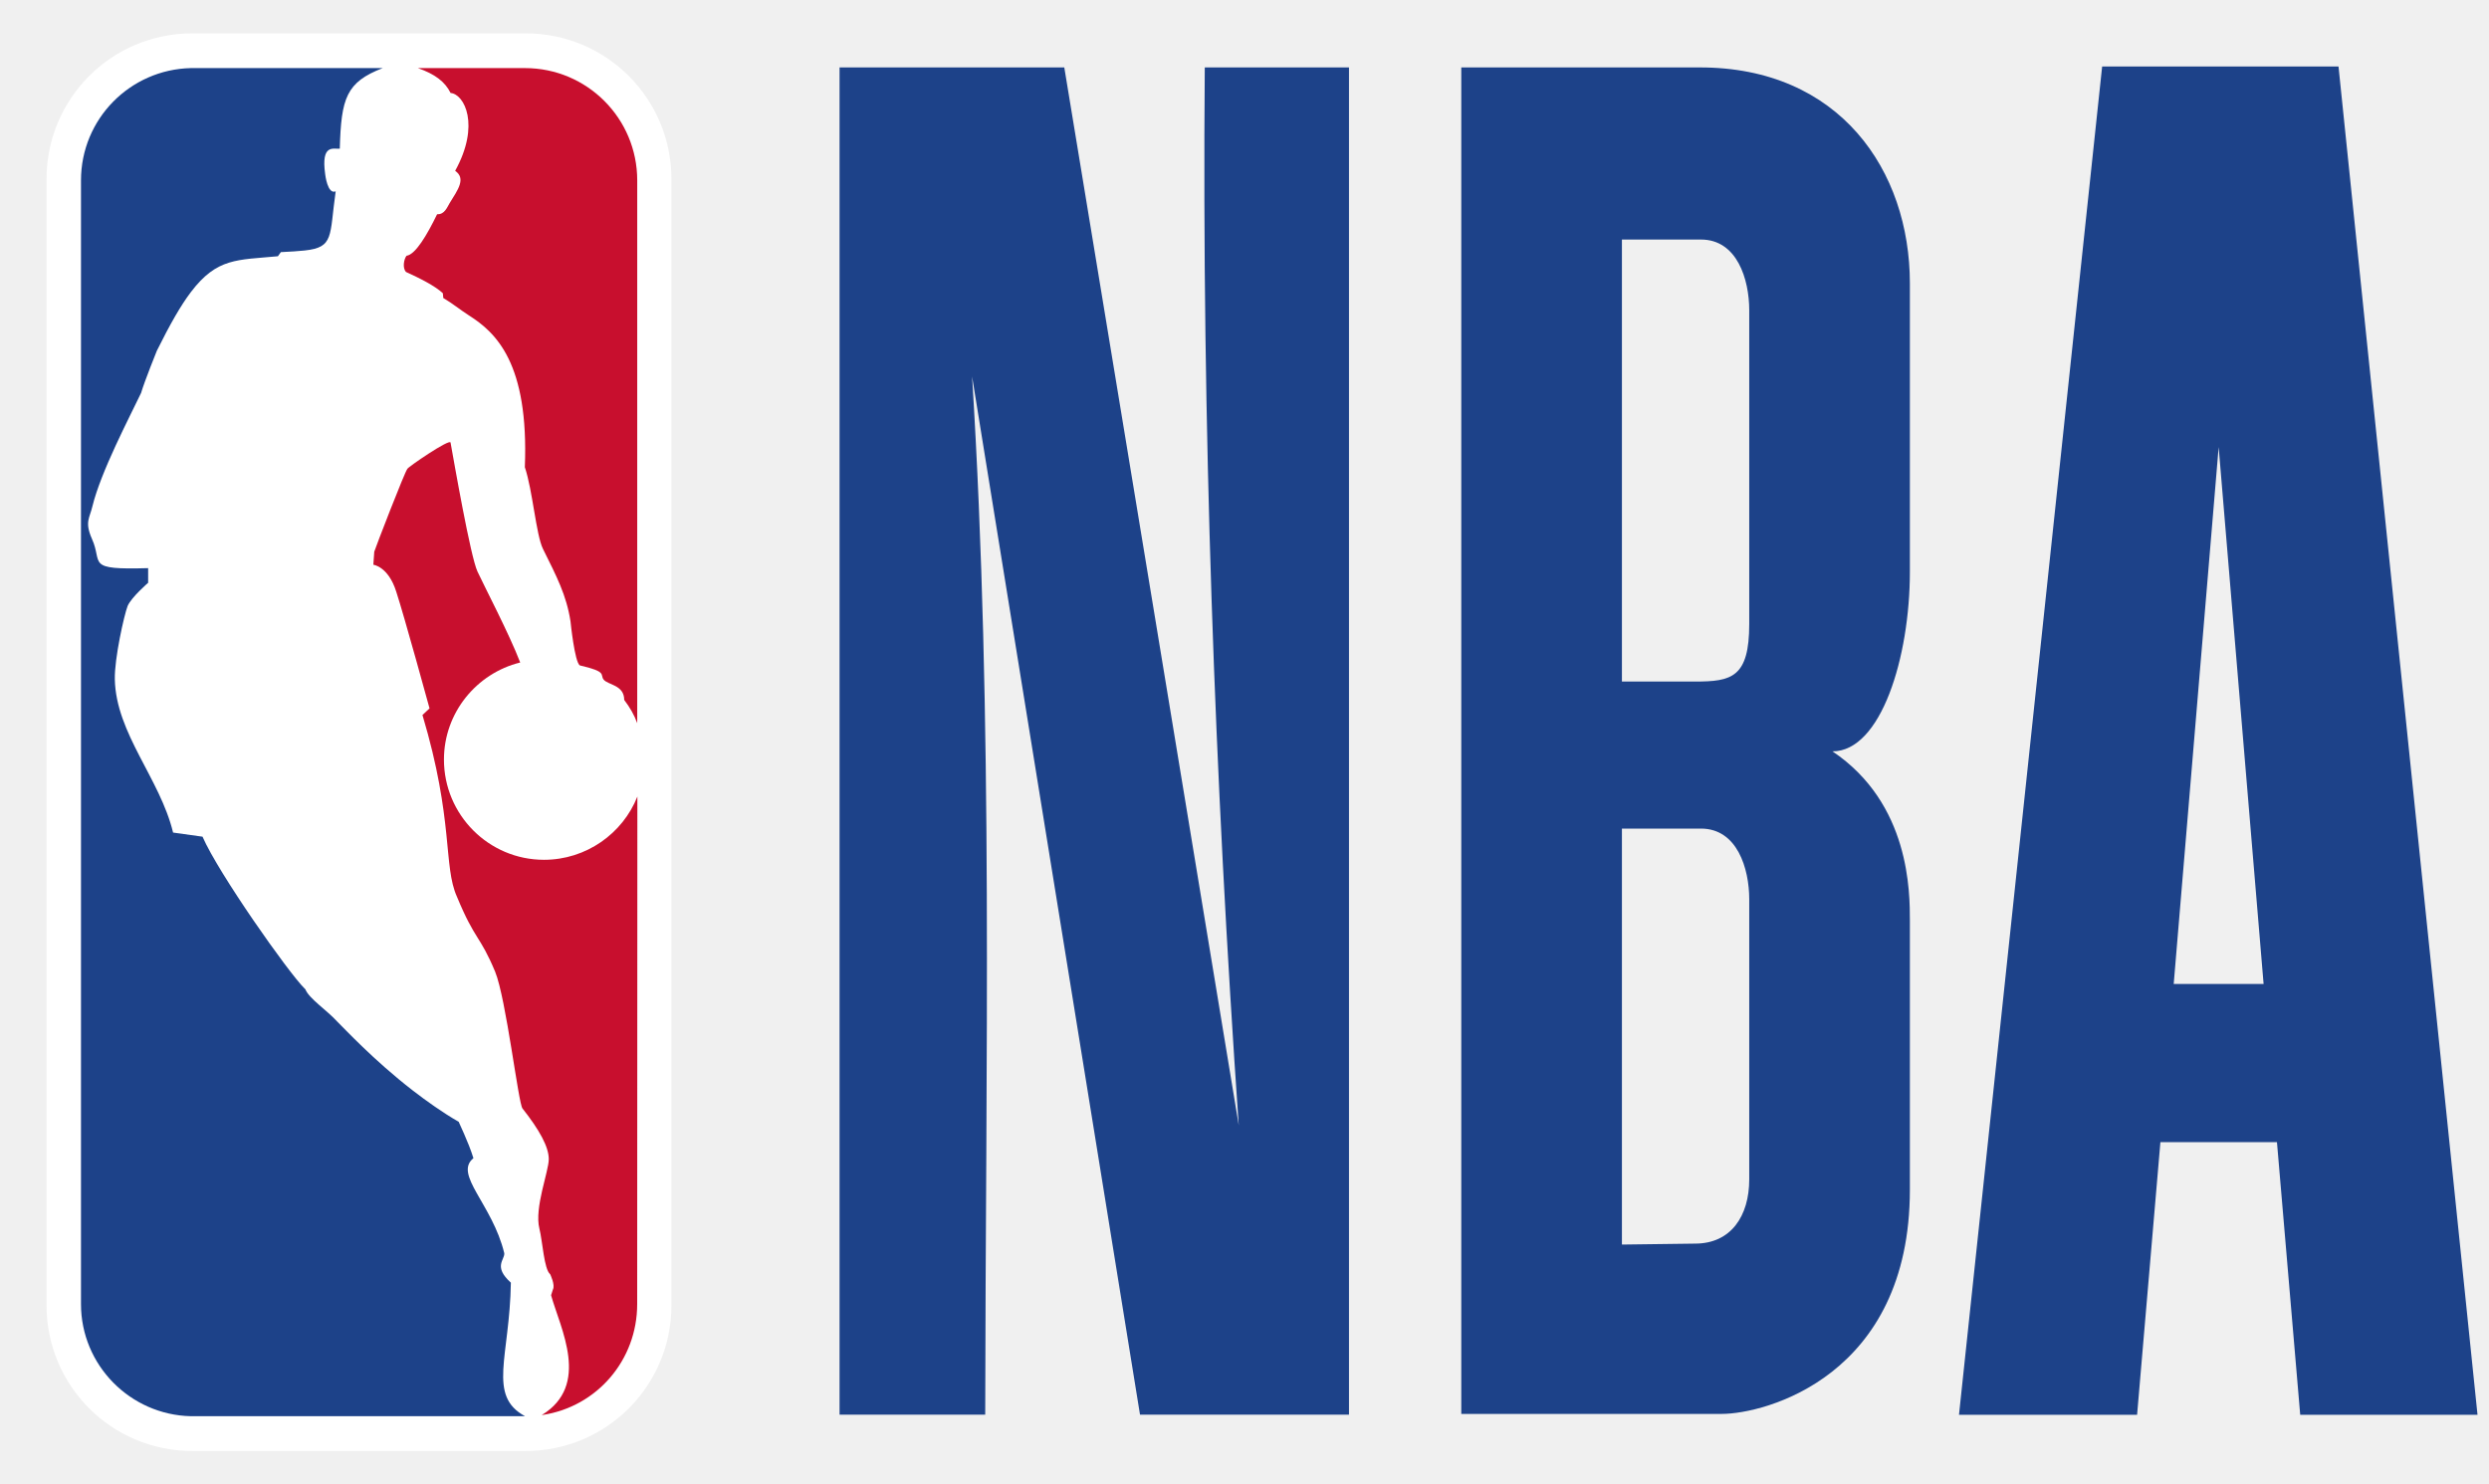
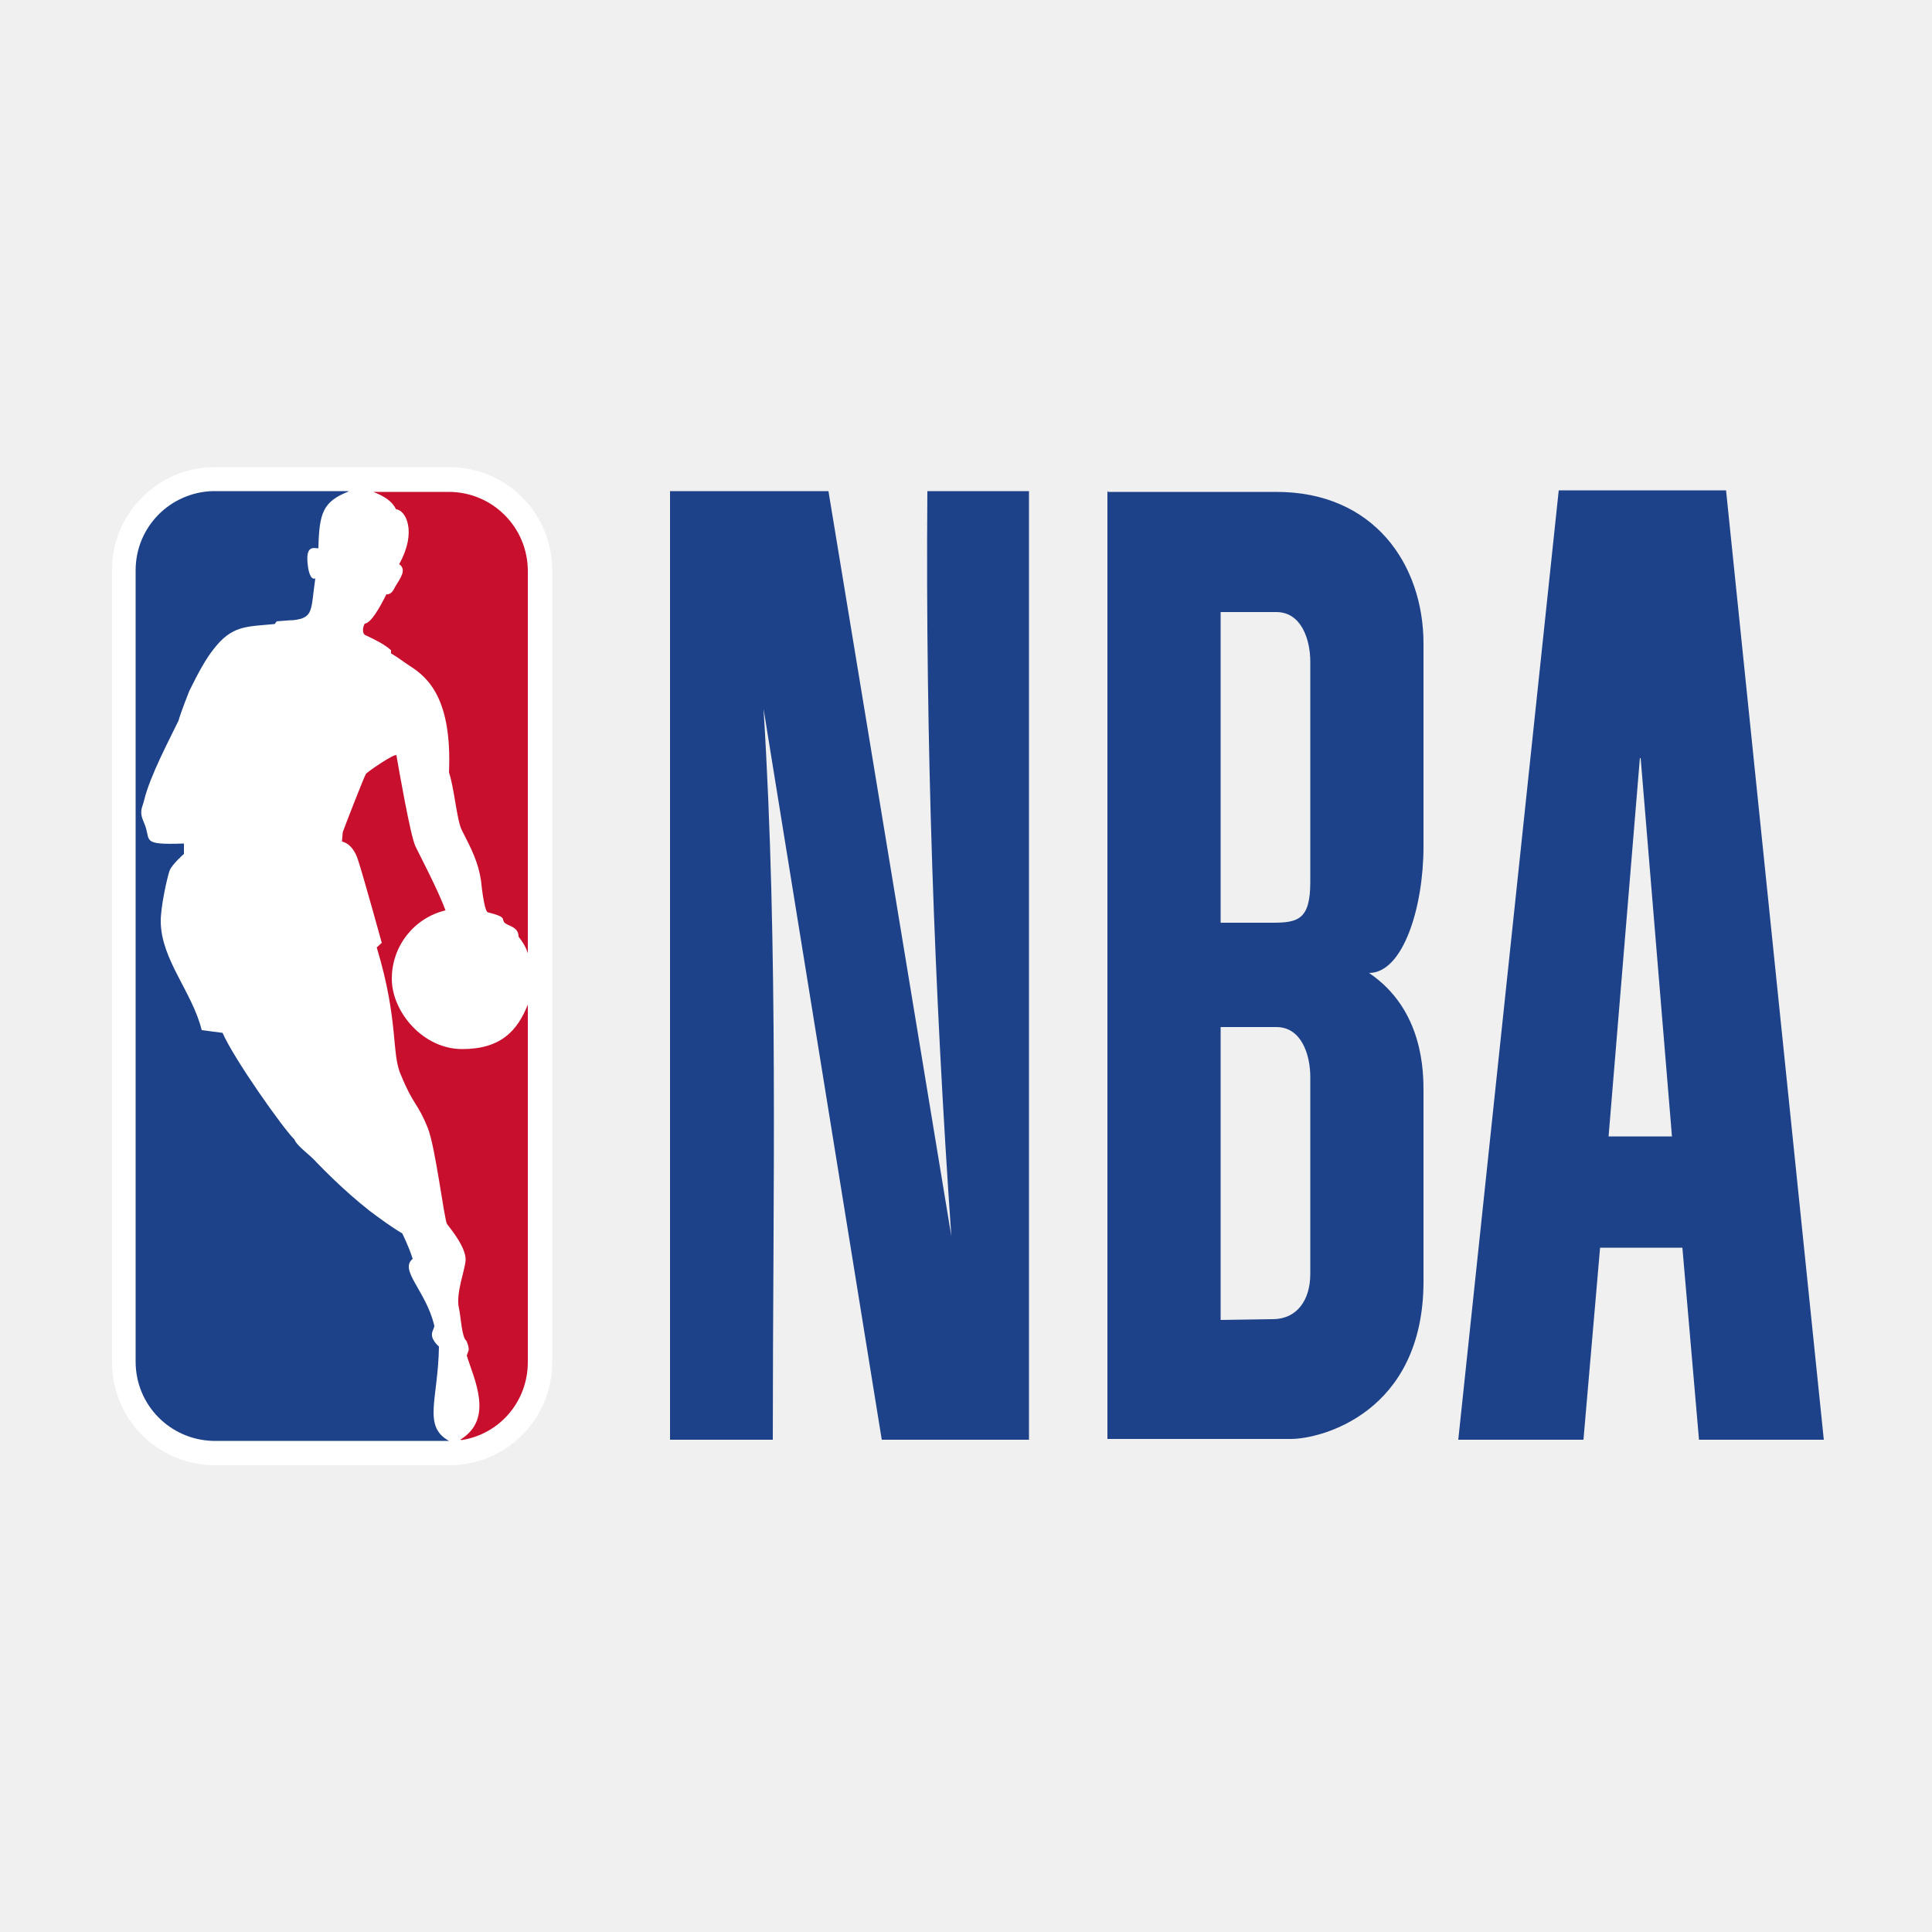
- <svg xmlns="http://www.w3.org/2000/svg" width="52" height="31" viewBox="0 0 52 31" fill="none">
-   <path d="M4.02 0.697H10.979C12.668 0.697 14.028 2.057 14.028 3.746V27.274C14.028 28.964 12.668 30.323 10.979 30.323H4.02C2.331 30.323 0.972 28.964 0.972 27.274V3.746C0.972 2.057 2.331 0.697 4.02 0.697Z" fill="white" />
-   <path d="M9.252 6.128L9.261 6.228C9.471 6.352 9.581 6.452 9.796 6.591C10.359 6.949 11.051 7.583 10.965 9.764C11.127 10.241 11.199 11.172 11.342 11.468C11.633 12.055 11.833 12.436 11.919 12.985C11.919 12.985 12.005 13.844 12.115 13.906C12.697 14.04 12.53 14.097 12.611 14.202C12.702 14.316 13.041 14.312 13.041 14.627C13.16 14.784 13.251 14.942 13.313 15.113V3.77C13.313 2.472 12.263 1.423 10.969 1.423H8.731C9.089 1.551 9.294 1.704 9.414 1.943C9.7 1.967 10.039 2.611 9.509 3.57C9.743 3.732 9.562 3.971 9.395 4.243C9.342 4.329 9.29 4.486 9.132 4.477C8.922 4.911 8.679 5.321 8.493 5.345C8.44 5.412 8.402 5.598 8.483 5.684C8.755 5.808 9.084 5.97 9.252 6.128Z" fill="#C80F2E" />
-   <path d="M11.341 29.569L11.317 29.573C12.343 28.948 11.708 27.765 11.513 27.068L11.551 26.949C11.604 26.853 11.494 26.629 11.494 26.629C11.365 26.524 11.336 25.942 11.269 25.675C11.16 25.24 11.465 24.482 11.465 24.224C11.465 23.966 11.269 23.613 10.916 23.165C10.83 23.064 10.573 20.864 10.344 20.306C10.024 19.538 9.928 19.662 9.547 18.741C9.256 18.097 9.485 17.147 8.826 14.942L8.974 14.804C8.974 14.804 8.449 12.886 8.277 12.361C8.11 11.836 7.8 11.802 7.8 11.802L7.819 11.53C7.843 11.449 8.459 9.851 8.511 9.798C8.516 9.765 9.399 9.159 9.413 9.249C9.484 9.641 9.828 11.631 9.976 11.946C10.124 12.265 10.635 13.239 10.868 13.845C9.957 14.069 9.275 14.895 9.275 15.873C9.275 17.028 10.21 17.968 11.365 17.968C12.247 17.968 13.011 17.419 13.316 16.646L13.312 27.254C13.312 28.428 12.467 29.397 11.341 29.569Z" fill="#C80F2E" />
-   <path d="M7.996 1.423C7.233 1.718 7.128 2.048 7.099 3.107C6.97 3.121 6.703 2.997 6.794 3.642C6.794 3.642 6.841 4.071 7.013 3.999C6.88 4.935 6.986 5.169 6.364 5.235C6.231 5.25 6.068 5.259 5.868 5.269L5.806 5.355C4.957 5.436 4.536 5.382 3.988 6.104C3.778 6.381 3.554 6.772 3.277 7.33C3.277 7.33 3.024 7.955 2.947 8.213C2.704 8.724 2.108 9.855 1.931 10.58C1.874 10.828 1.764 10.905 1.921 11.262C2.155 11.778 1.769 11.911 3.095 11.873V12.179C3.095 12.179 2.742 12.484 2.666 12.665C2.594 12.851 2.389 13.763 2.399 14.197C2.423 15.328 3.344 16.273 3.616 17.399L4.231 17.485C4.565 18.253 6.025 20.324 6.364 20.659C6.369 20.663 6.374 20.668 6.379 20.673C6.455 20.869 6.832 21.112 7.051 21.355C7.185 21.484 7.801 22.152 8.621 22.787C8.923 23.02 9.247 23.25 9.585 23.445C9.576 23.441 9.786 23.861 9.891 24.204C9.471 24.543 10.287 25.163 10.535 26.189C10.549 26.328 10.296 26.466 10.673 26.805C10.65 28.356 10.177 29.167 10.969 29.596H3.988C2.719 29.568 1.692 28.528 1.692 27.253V3.77C1.692 2.487 2.718 1.451 3.988 1.423H7.996Z" fill="#1D4289" />
-   <path fill-rule="evenodd" clip-rule="evenodd" d="M17.54 1.409V29.564H20.583C20.591 22.313 20.755 15.033 20.309 7.868L23.817 29.564H28.183V1.409H25.17C25.109 8.874 25.374 16.235 25.88 23.518L22.235 1.409H17.54Z" fill="#1D4289" />
-   <path fill-rule="evenodd" clip-rule="evenodd" d="M43.918 1.389L40.927 29.567H44.648L45.135 23.869H47.57L48.056 29.567H51.76L48.856 1.389H43.918ZM46.352 9.342L47.291 20.563H45.413L46.352 9.342Z" fill="#1D4289" />
-   <path d="M30.529 1.409V29.548H35.971C36.864 29.548 39.901 28.768 39.901 24.861V19.241C39.901 18.649 39.906 16.793 38.284 15.702C39.298 15.702 39.901 13.735 39.901 11.949V5.92C39.901 3.571 38.439 1.402 35.502 1.409H30.529ZM33.885 5.006H35.537C36.294 5.006 36.545 5.842 36.545 6.484V13.038C36.545 14.159 36.177 14.243 35.415 14.243H33.885V5.006ZM33.885 17.316H35.537C36.294 17.316 36.545 18.151 36.545 18.794V24.647C36.545 25.41 36.165 25.989 35.415 25.989L33.885 26.009V17.316Z" fill="#1D4289" />
+ <svg xmlns="http://www.w3.org/2000/svg" id="Layer_1" version="1.1" viewBox="0 0 500 500">
+   <defs>
+     <style>
+       .st0 {
+         fill-rule: evenodd;
+       }
+ 
+       .st0, .st1 {
+         fill: #1d4289;
+       }
+ 
+       .st2 {
+         fill: #fff;
+       }
+ 
+       .st3 {
+         fill: #c80f2e;
+       }
+     </style>
+   </defs>
+   <path class="st2" d="M55.6,120.9h60.7c14.7,0,26.6,11.9,26.6,26.6v205.1c0,14.7-11.9,26.6-26.6,26.6h-60.7c-14.7,0-26.6-11.9-26.6-26.6v-205.1c0-14.7,11.9-26.6,26.6-26.6h0Z" />
+   <path class="st3" d="M101.2,168.2v.9c1.9,1.1,2.8,1.9,4.8,3.2,4.9,3.1,11,8.7,10.2,27.6,1.4,4.2,2,12.3,3.3,14.9,2.6,5.1,4.3,8.4,5,13.2,0,0,.7,7.5,1.7,8.1,5,1.2,3.6,1.7,4.3,2.6.8,1,3.7,1,3.7,3.7,1.1,1.4,1.9,2.7,2.4,4.3v-98.9c0-11.3-9.1-20.5-20.5-20.5h-19.5c3.1,1.2,4.9,2.5,5.9,4.5,2.5.2,5.5,5.8.8,14.2,2,1.4.4,3.5-1,5.8-.4.7-.9,2.1-2.3,2-1.9,3.8-4,7.4-5.6,7.6-.4.6-.8,2.2,0,2.9,2.4,1.1,5.2,2.5,6.7,3.9h0Z" />
+   <path class="st3" d="M119.3,372.6h-.2c8.9-5.4,3.5-15.8,1.7-21.8l.4-1.1c.4-.8-.5-2.7-.5-2.7-1.2-.9-1.4-6-1.9-8.3-1-3.8,1.7-10.4,1.7-12.7s-1.7-5.3-4.8-9.2c-.7-.9-3-20-5-24.9-2.7-6.7-3.6-5.6-6.9-13.6-2.6-5.6-.5-13.9-6.3-33.1l1.3-1.2s-4.6-16.7-6.1-21.3c-1.4-4.6-4.2-4.9-4.2-4.9l.2-2.4c.2-.7,5.6-14.6,6-15.1,0-.3,7.7-5.6,7.9-4.8.6,3.5,3.6,20.7,4.9,23.5,1.3,2.7,5.8,11.2,7.8,16.6-8,1.9-13.9,9.1-13.9,17.7s8.1,18.2,18.2,18.2,14.3-4.8,17-11.5v92.5c0,10.3-7.4,18.7-17.2,20.2h0Z" />
+   <path class="st1" d="M90.2,127.2c-6.6,2.6-7.6,5.5-7.8,14.7-1.2,0-3.5-1-2.7,4.7,0,0,.4,3.7,1.9,3.1-1.2,8.1-.3,10.2-5.7,10.8-1.2,0-2.6.2-4.3.3l-.5.7c-7.4.7-11.1.3-15.9,6.6-1.9,2.4-3.8,5.8-6.2,10.7,0,0-2.2,5.5-2.8,7.7-2.1,4.4-7.4,14.3-8.9,20.6-.5,2.1-1.4,2.8,0,5.9,2,4.5-1.3,5.7,10.3,5.3v2.7s-3.1,2.7-3.7,4.3-2.4,9.6-2.3,13.4c.2,9.8,8.2,18.1,10.6,27.9l5.4.7c2.9,6.7,15.7,24.8,18.6,27.6h0c.7,1.8,4,3.9,5.8,6,1.2,1.2,6.6,6.9,13.7,12.5,2.7,2,5.5,4.1,8.4,5.8,0,0,1.8,3.6,2.7,6.6-3.6,2.9,3.5,8.3,5.6,17.3,0,1.2-2,2.4,1.2,5.4-.2,13.6-4.3,20.6,2.6,24.4h-61.1c-11.1-.3-20-9.3-20-20.5v-204.8c0-11.2,8.9-20.2,20-20.5h35,0Z" />
+   <path class="st0" d="M173.4,127.1v245.5h26.6c0-63.2,1.5-126.6-2.4-189.2l30.6,189.2h38.1V127.1h-26.3c-.5,65.1,1.8,129.3,6.2,192.8l-31.8-192.8h-40.9,0Z" />
+   <path class="st0" d="M403.4,126.9l-26,245.7h32.4l4.3-49.7h21.3l4.3,49.7h32.3l-25.3-245.7h-43.1ZM424.6,196.2l8.1,97.9h-16.4l8.1-97.9h0Z" />
+   <path class="st1" d="M286.6,127.1v245.3h47.5c7.8,0,34.3-6.8,34.3-40.8v-49c0-5.1,0-21.3-14.1-30.8,8.9,0,14.1-17.2,14.1-32.7v-52.5c0-20.5-12.8-39.4-38.3-39.3h-43.4v-.2ZM315.9,158.4h14.4c6.6,0,8.8,7.3,8.8,12.8v57.1c0,9.7-3.2,10.5-9.8,10.5h-13.4v-80.5h0ZM315.9,265.8h14.4c6.6,0,8.8,7.3,8.8,12.9v51c0,6.6-3.3,11.7-9.8,11.7l-13.4.2v-75.8h0Z" />
</svg>
